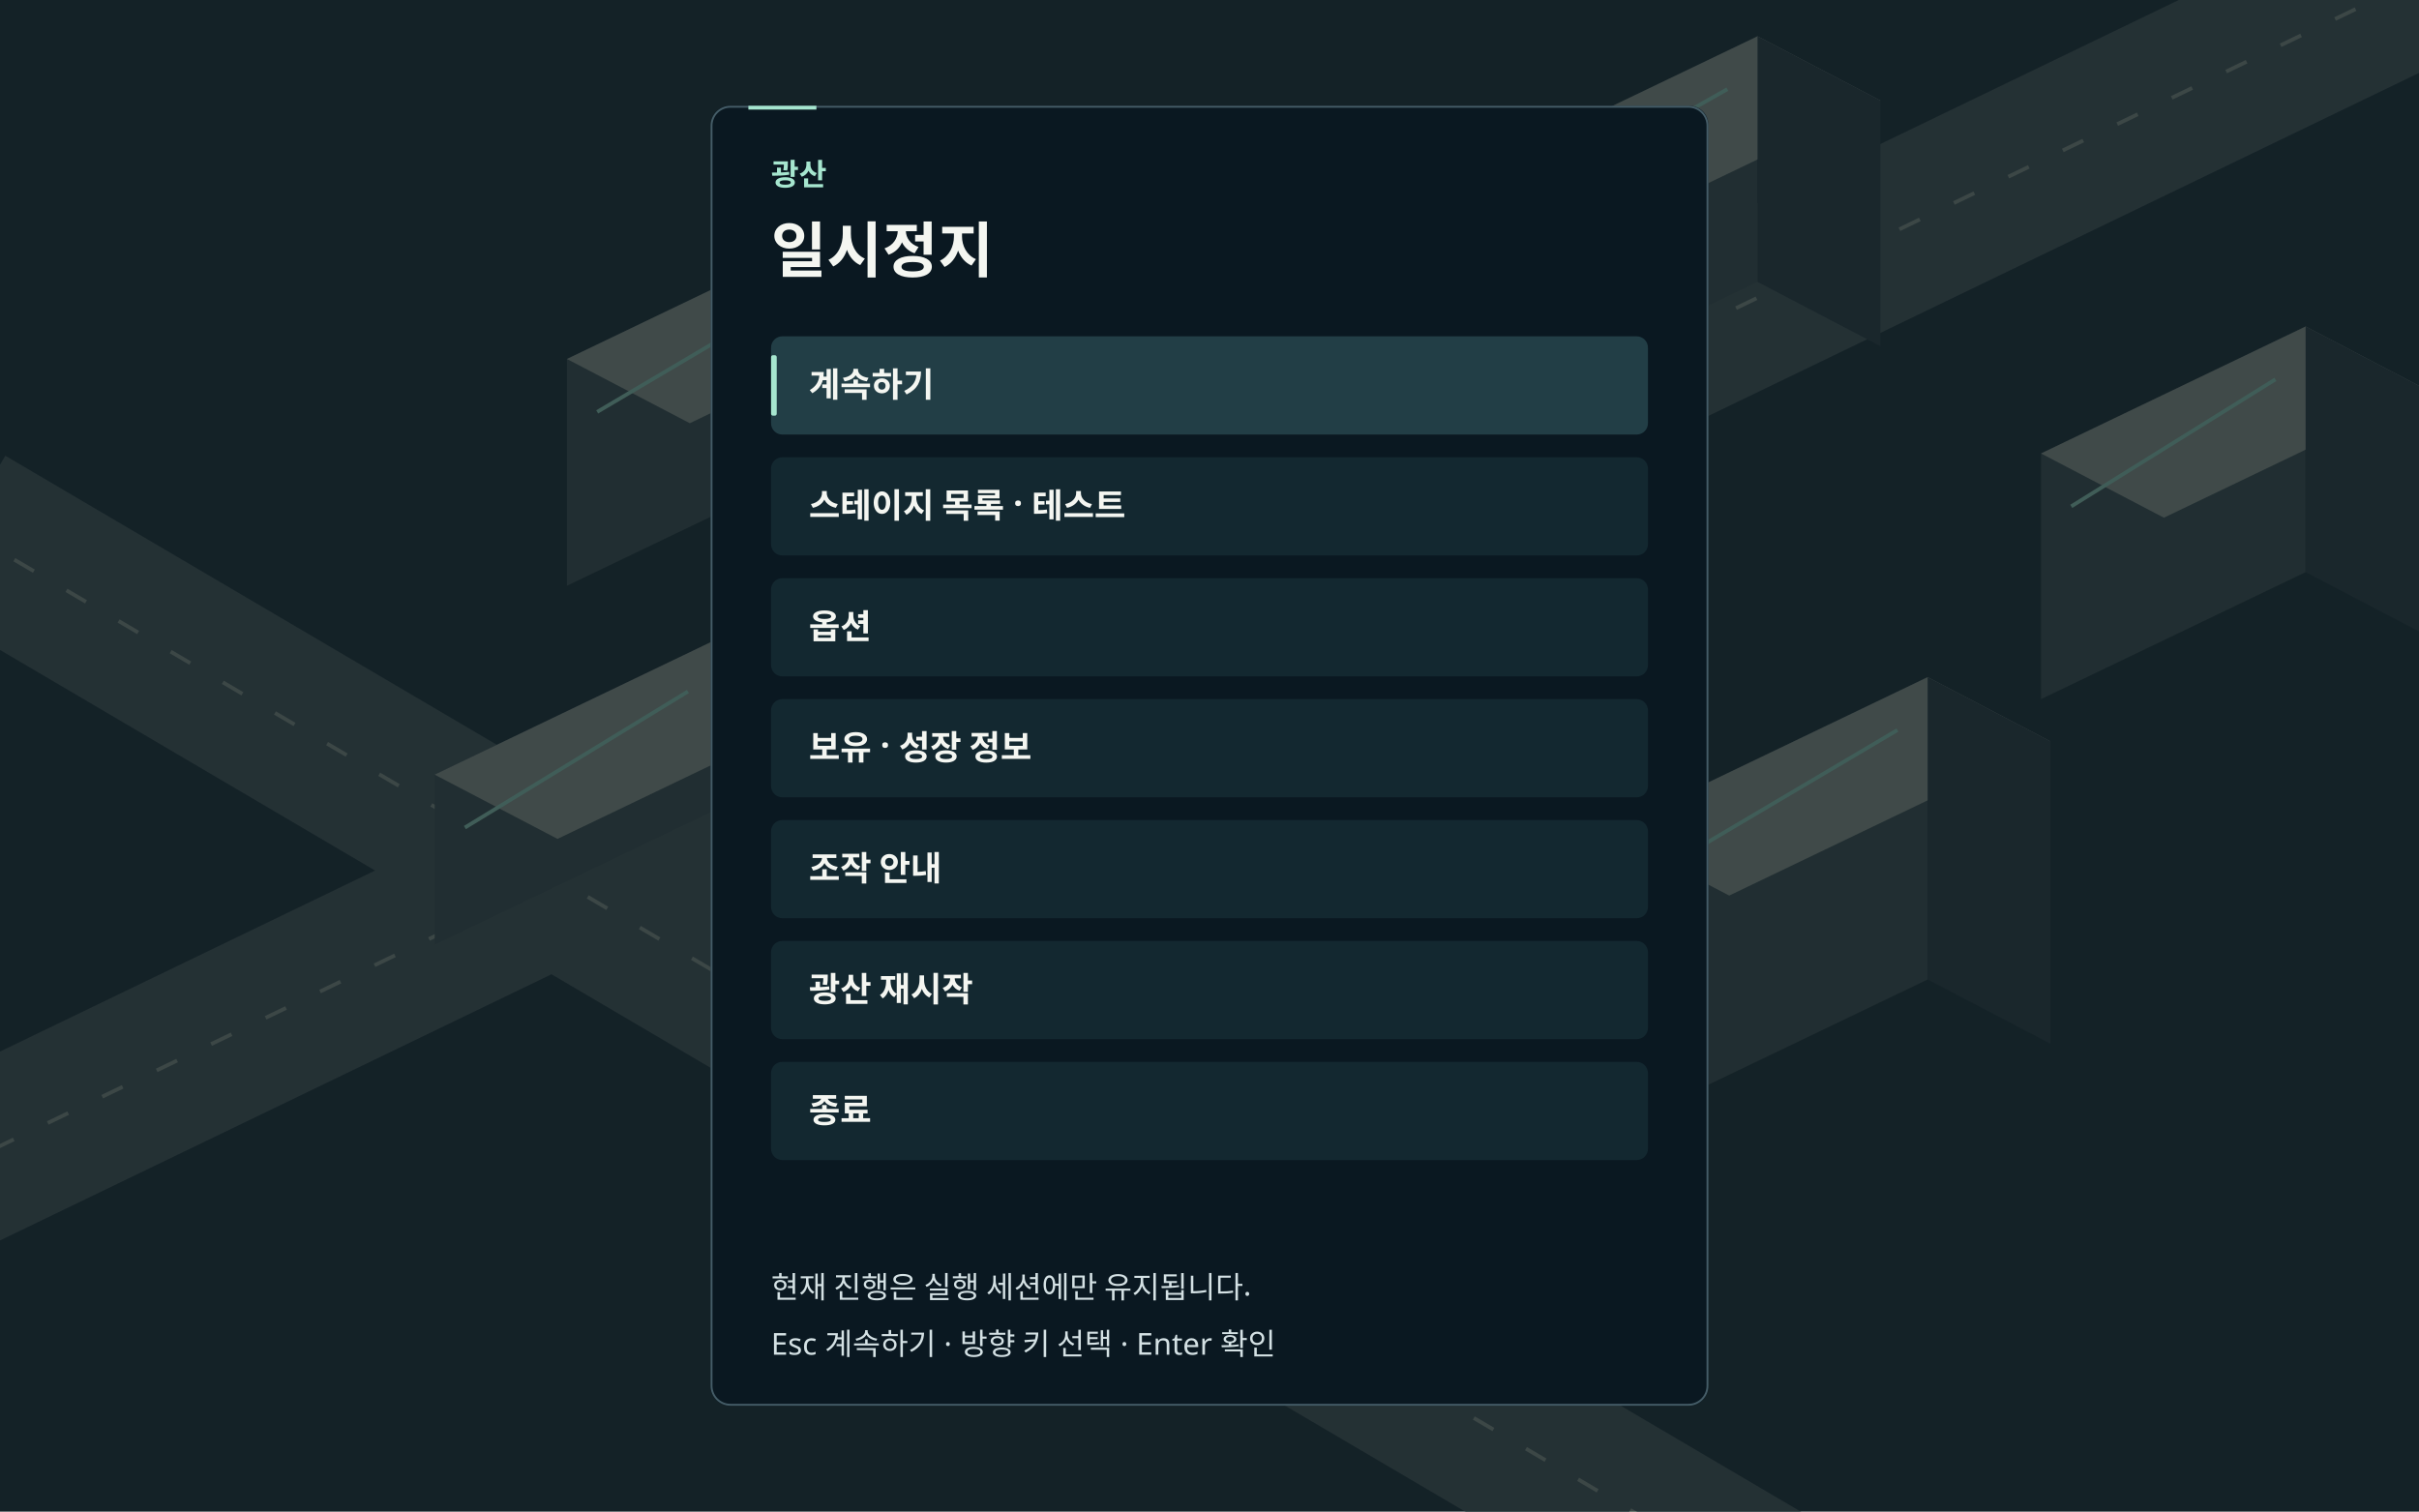
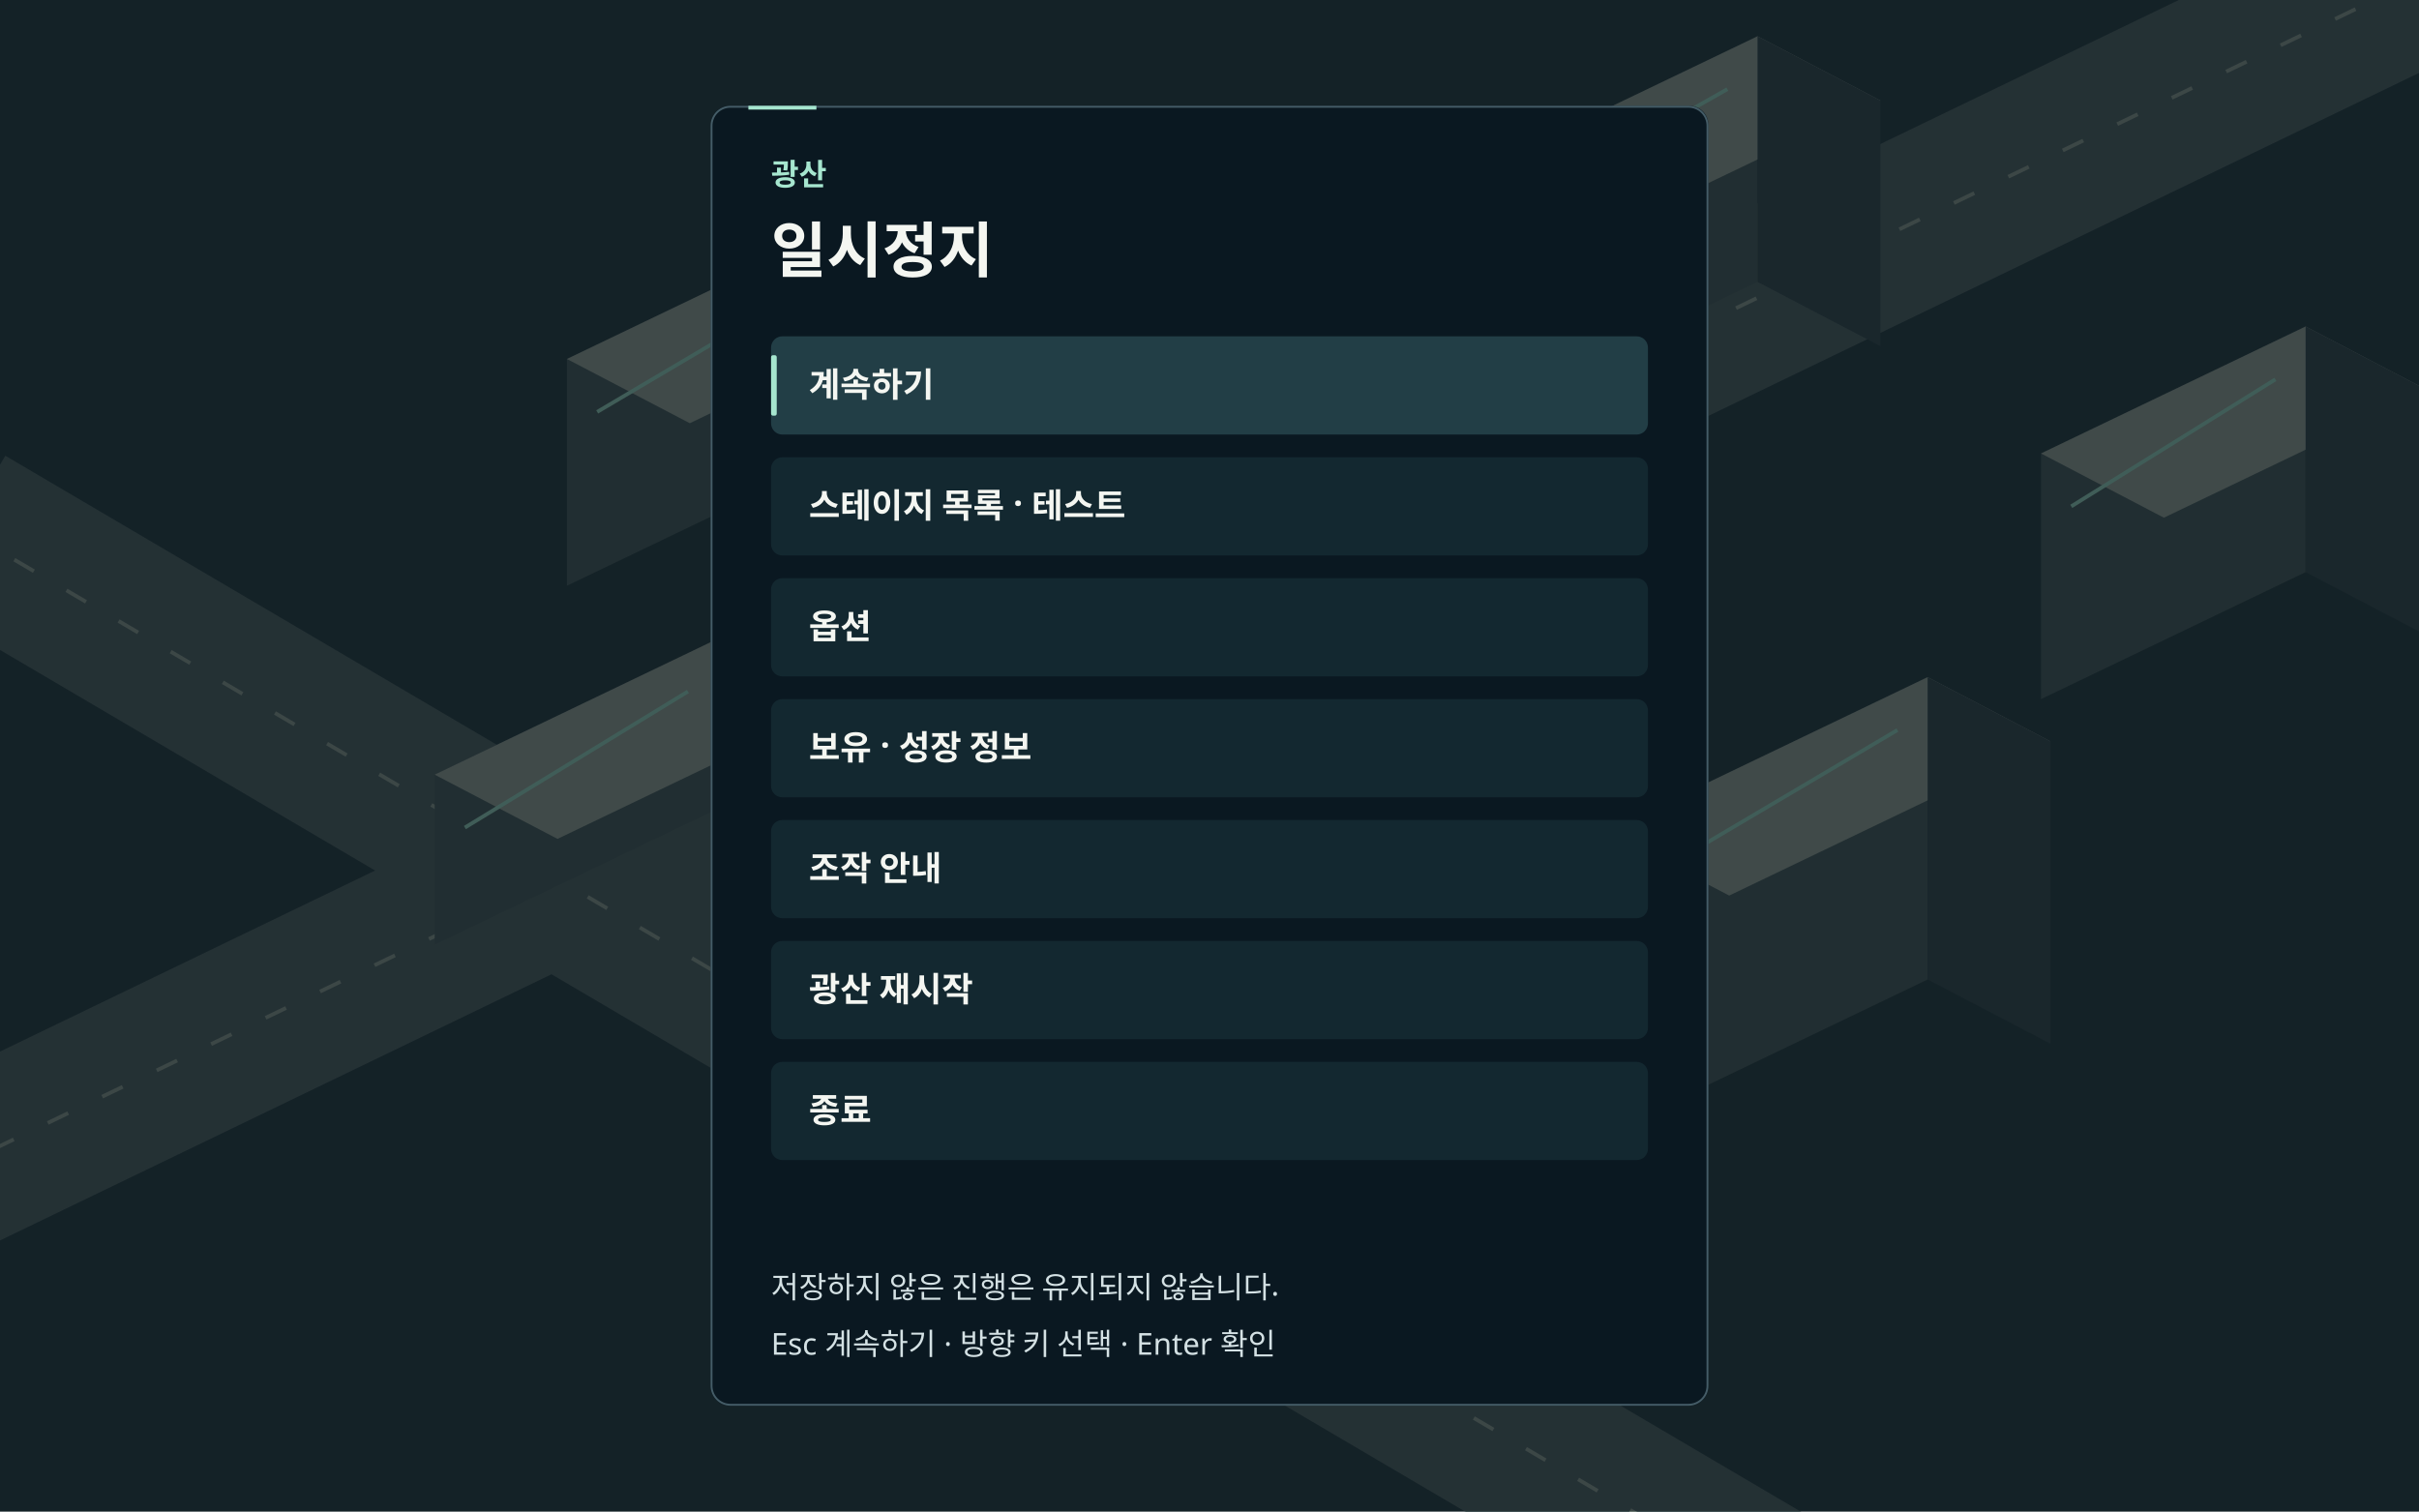
<svg xmlns="http://www.w3.org/2000/svg" width="1280" height="800" viewBox="0 0 1280 800">
  <defs>
    <filter id="hud-shadow" x="-100%" y="-100%" width="300%" height="300%">
      <feDropShadow dx="0" dy="1" stdDeviation="1" flood-color="#000" flood-opacity="1" />
    </filter>
  </defs>
  <style>text{font-family:"Malgun Gothic",sans-serif}text,.ui-icon{opacity:var(--content-opacity,1)}[data-hud]{opacity:var(--content-opacity,1)}[data-hud] text,[data-hud] .ui-icon{opacity:1}.panel-fill{opacity:var(--panel-opacity,.94)}.panel-border{opacity:var(--border-opacity,1)}</style>
  <g class="world-background">
    <rect x="0" y="0" width="1280" height="800" rx="0" fill="#334a50" />
    <path d="M-90 650 1360-50M-20 280 1000 880" stroke="#5d7172" stroke-width="90" />
    <path d="M-90 650 1360-50M-20 280 1000 880" stroke="#9aaba0" stroke-width="2" stroke-dasharray="12 20" />
    <path d="M300 190l170 -81.6v120l-170 81.6z" fill="#556a6b" />
    <path d="M300 190l170 -81.6 65 34 -170 81.6z" fill="#a5b2a9" />
    <path d="M470 108.4l65 34v120l-65-34z" fill="#41565c" />
    <path d="M316 218L454 136.4" stroke="#a6e6cf" stroke-width="2" />
    <path d="M720 120l210 -100.8v130l-210 100.8z" fill="#556a6b" />
    <path d="M720 120l210 -100.8 65 34 -210 100.8z" fill="#a5b2a9" />
    <path d="M930 19.2l65 34v130l-65-34z" fill="#41565c" />
    <path d="M736 148L914 47.2" stroke="#a6e6cf" stroke-width="2" />
    <path d="M850 440l170 -81.6v160l-170 81.6z" fill="#556a6b" />
    <path d="M850 440l170 -81.6 65 34 -170 81.6z" fill="#a5b2a9" />
    <path d="M1020 358.4l65 34v160l-65-34z" fill="#41565c" />
    <path d="M866 468L1004 386.4" stroke="#a6e6cf" stroke-width="2" />
    <path d="M230 410l150 -72.0v90l-150 72.0z" fill="#556a6b" />
    <path d="M230 410l150 -72.0 65 34 -150 72.0z" fill="#a5b2a9" />
    <path d="M380 338.0l65 34v90l-65-34z" fill="#41565c" />
    <path d="M246 438L364 366.0" stroke="#a6e6cf" stroke-width="2" />
    <path d="M560 520l120 -57.6v130l-120 57.6z" fill="#556a6b" />
    <path d="M560 520l120 -57.6 65 34 -120 57.6z" fill="#a5b2a9" />
    <path d="M680 462.4l65 34v130l-65-34z" fill="#41565c" />
    <path d="M576 548L664 490.4" stroke="#a6e6cf" stroke-width="2" />
    <path d="M1080 240l140 -67.2v130l-140 67.2z" fill="#556a6b" />
    <path d="M1080 240l140 -67.2 65 34 -140 67.2z" fill="#a5b2a9" />
    <path d="M1220 172.8l65 34v130l-65-34z" fill="#41565c" />
    <path d="M1096 268L1204 200.8" stroke="#a6e6cf" stroke-width="2" />
    <ellipse cx="640" cy="435" rx="17" ry="8" fill="#061218" opacity=".5" />
    <g class="ui-icon" transform="translate(628 404) scale(1.0)" fill="none" stroke="#f4f6f1" stroke-width="2.1" stroke-linecap="round" stroke-linejoin="round">
      <path d="m12 2 8 19-8-5-8 5z" />
    </g>
  </g>
  <rect x="0" y="0" width="1280" height="800" rx="0" fill="#02090e" opacity=".62" />
  <g class="panel-fill">
    <rect x="376" y="56" width="528" height="688" rx="10" fill="#0a1821" />
  </g>
  <g class="panel-border">
    <rect x="376.5" y="56.5" width="527" height="687" rx="10" fill="none" stroke="#65818c" stroke-opacity=".65" />
    <path d="M396 57H432" stroke="#a6e6cf" stroke-width="2" />
  </g>
  <text x="408" y="98" fill="#a6e6cf" font-size="16" font-weight="600" text-anchor="start">광산</text>
  <text x="408" y="144" fill="#f4f6f1" font-size="32" font-weight="700" text-anchor="start">일시정지</text>
  <rect x="408" y="178" width="464" height="52" rx="6" fill="#223e46" />
  <rect x="408" y="188" width="3" height="32" rx="1" fill="#a6e6cf" />
  <text x="428" y="210" fill="#f4f6f1" font-size="18" font-weight="600" text-anchor="start" data-max-width="420">계속하기</text>
  <rect x="408" y="242" width="464" height="52" rx="6" fill="#132830" />
  <text x="428" y="274" fill="#f4f6f1" font-size="18" font-weight="600" text-anchor="start" data-max-width="420">스테이지 목록 · 테스트</text>
  <rect x="408" y="306" width="464" height="52" rx="6" fill="#132830" />
  <text x="428" y="338" fill="#f4f6f1" font-size="18" font-weight="600" text-anchor="start" data-max-width="420">옵션</text>
  <rect x="408" y="370" width="464" height="52" rx="6" fill="#132830" />
  <text x="428" y="402" fill="#f4f6f1" font-size="18" font-weight="600" text-anchor="start" data-max-width="420">보유 · 성장 정보</text>
  <rect x="408" y="434" width="464" height="52" rx="6" fill="#132830" />
  <text x="428" y="466" fill="#f4f6f1" font-size="18" font-weight="600" text-anchor="start" data-max-width="420">조작 안내</text>
  <rect x="408" y="498" width="464" height="52" rx="6" fill="#132830" />
  <text x="428" y="530" fill="#f4f6f1" font-size="18" font-weight="600" text-anchor="start" data-max-width="420">광산 재시작</text>
  <rect x="408" y="562" width="464" height="52" rx="6" fill="#132830" />
  <text x="428" y="594" fill="#f4f6f1" font-size="18" font-weight="600" text-anchor="start" data-max-width="420">종료</text>
-   <text x="408" y="687" fill="#d4e1e4" font-size="16" font-weight="400" text-anchor="start" data-max-width="464">현재 진행은 실행 세션에만 유지됩니다.</text>
+   <text x="408" y="687" fill="#d4e1e4" font-size="16" font-weight="400" text-anchor="start" data-max-width="464">저장하지 않은 진행은 유지되지 않습니다.</text>
  <text x="408" y="717" fill="#d4e1e4" font-size="16" font-weight="400" text-anchor="start" data-max-width="464">Esc 계속하기 · 방향 키 선택 · Enter 확인</text>
</svg>
